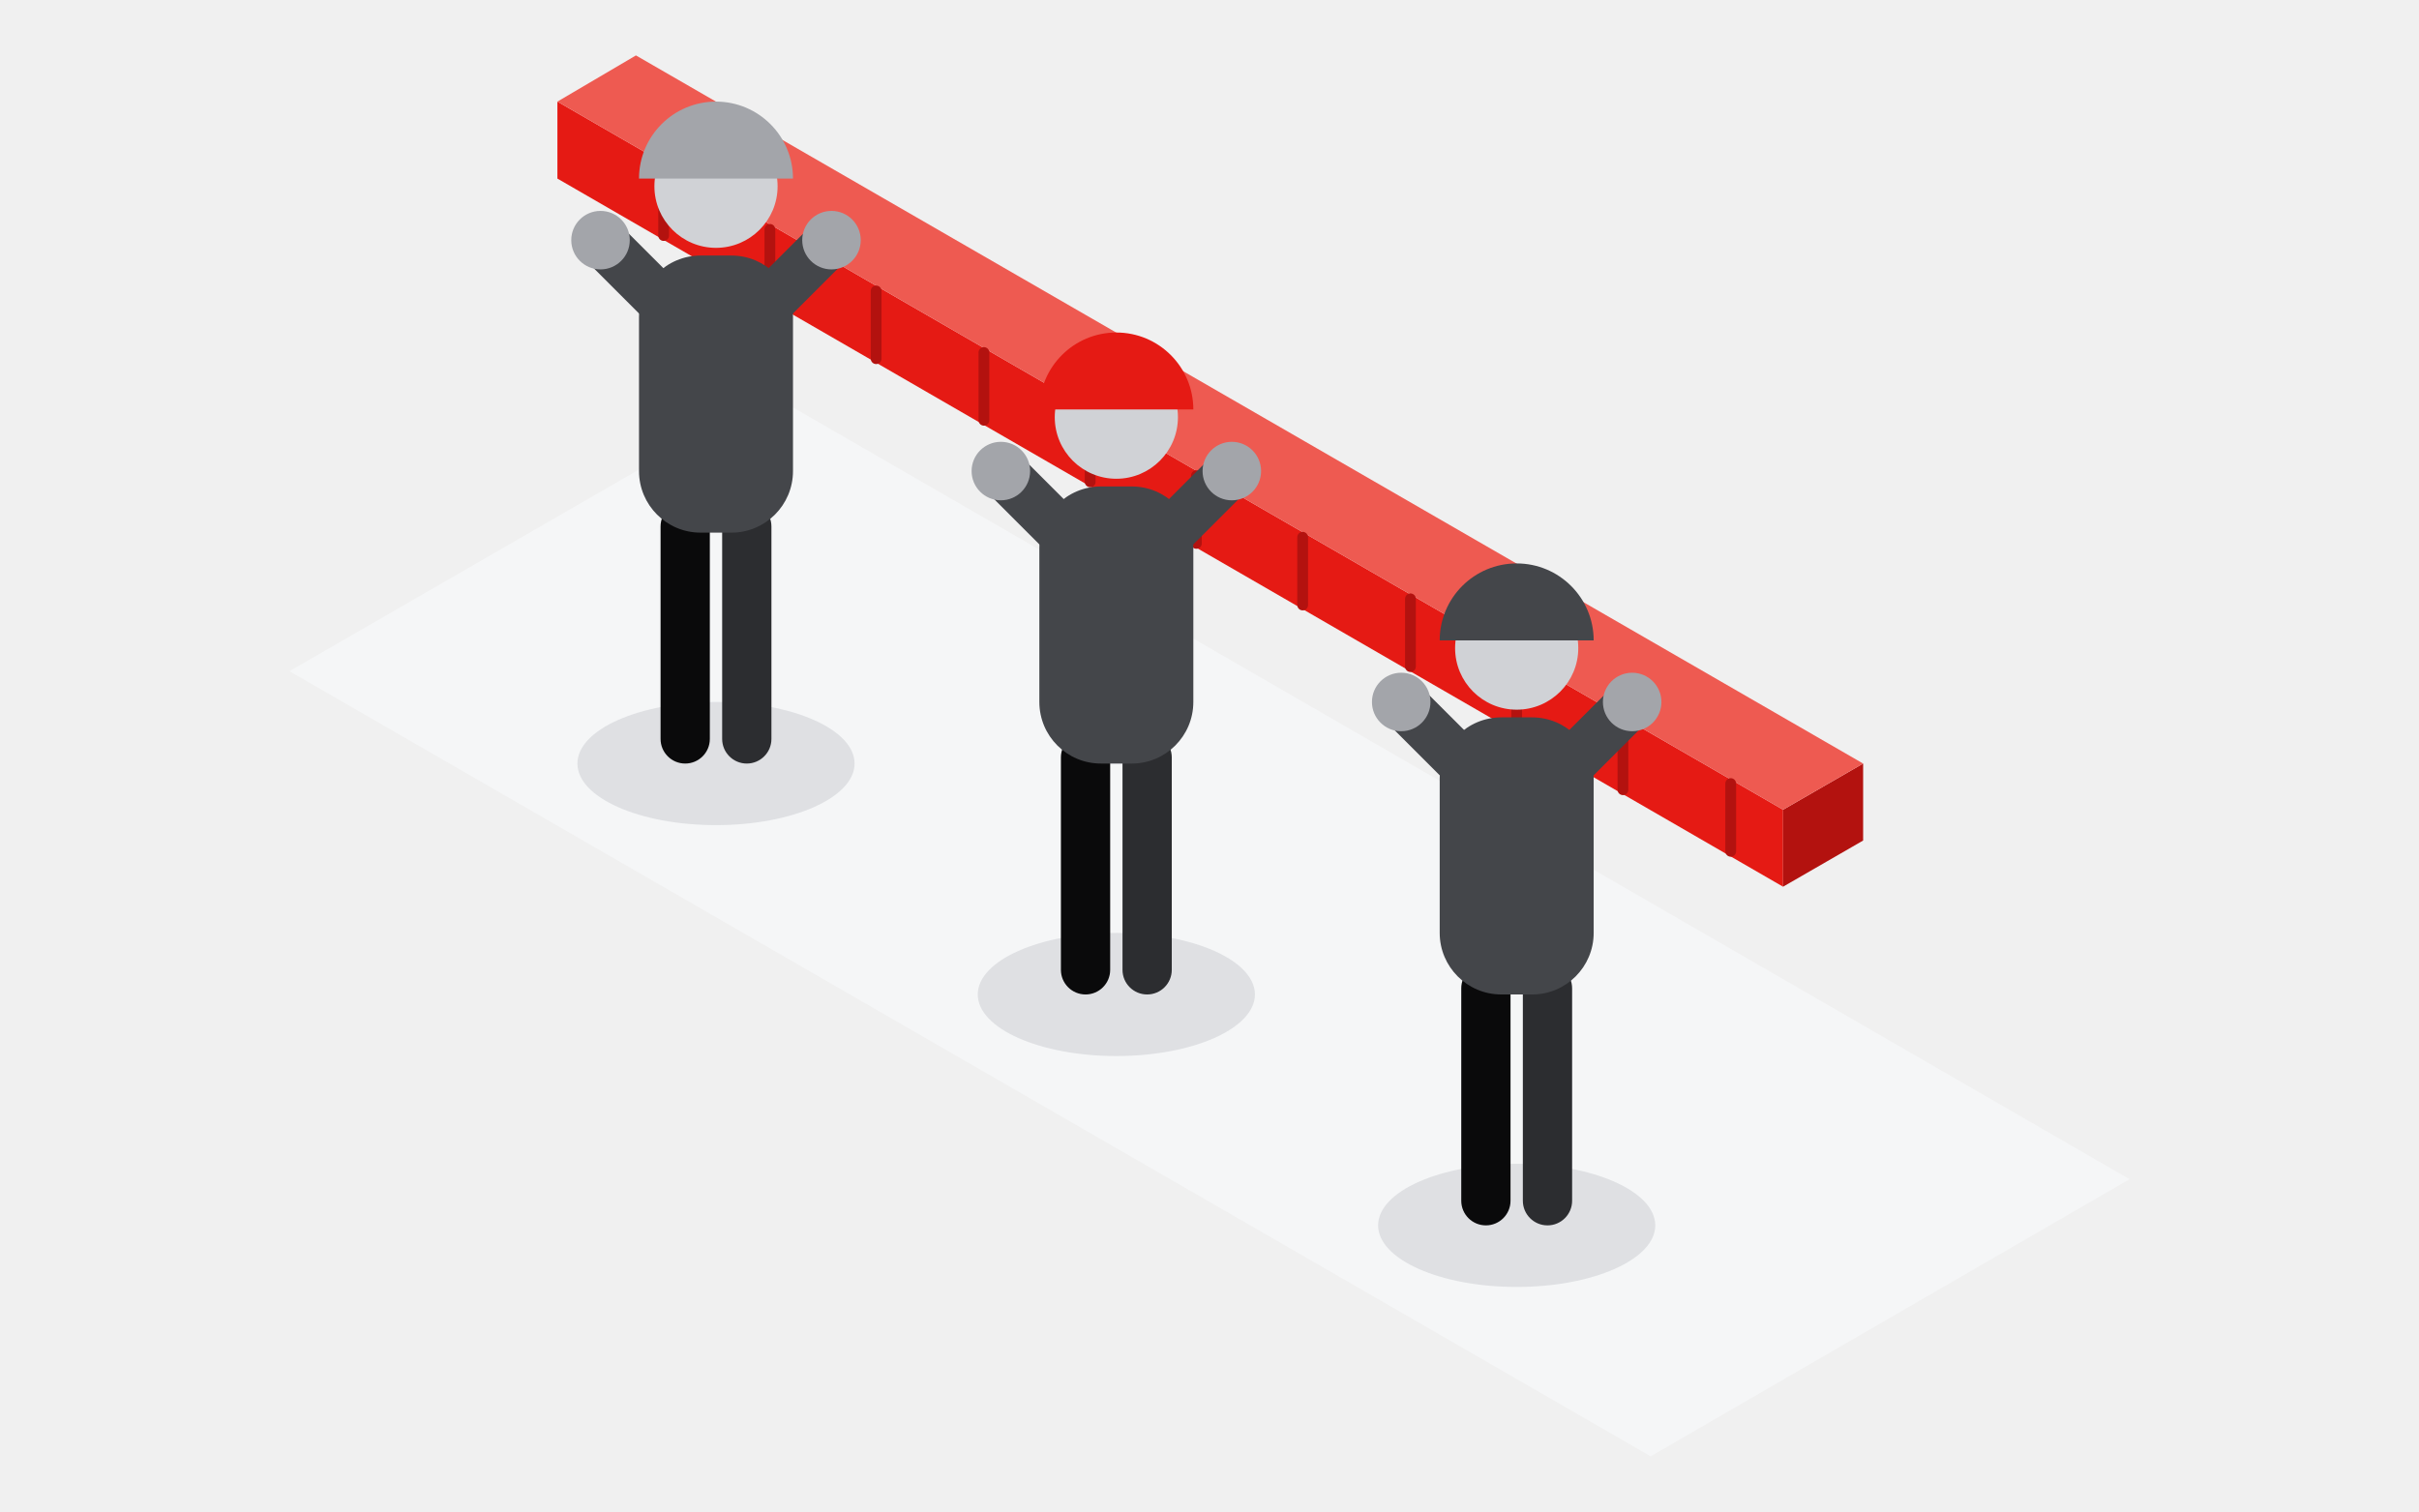
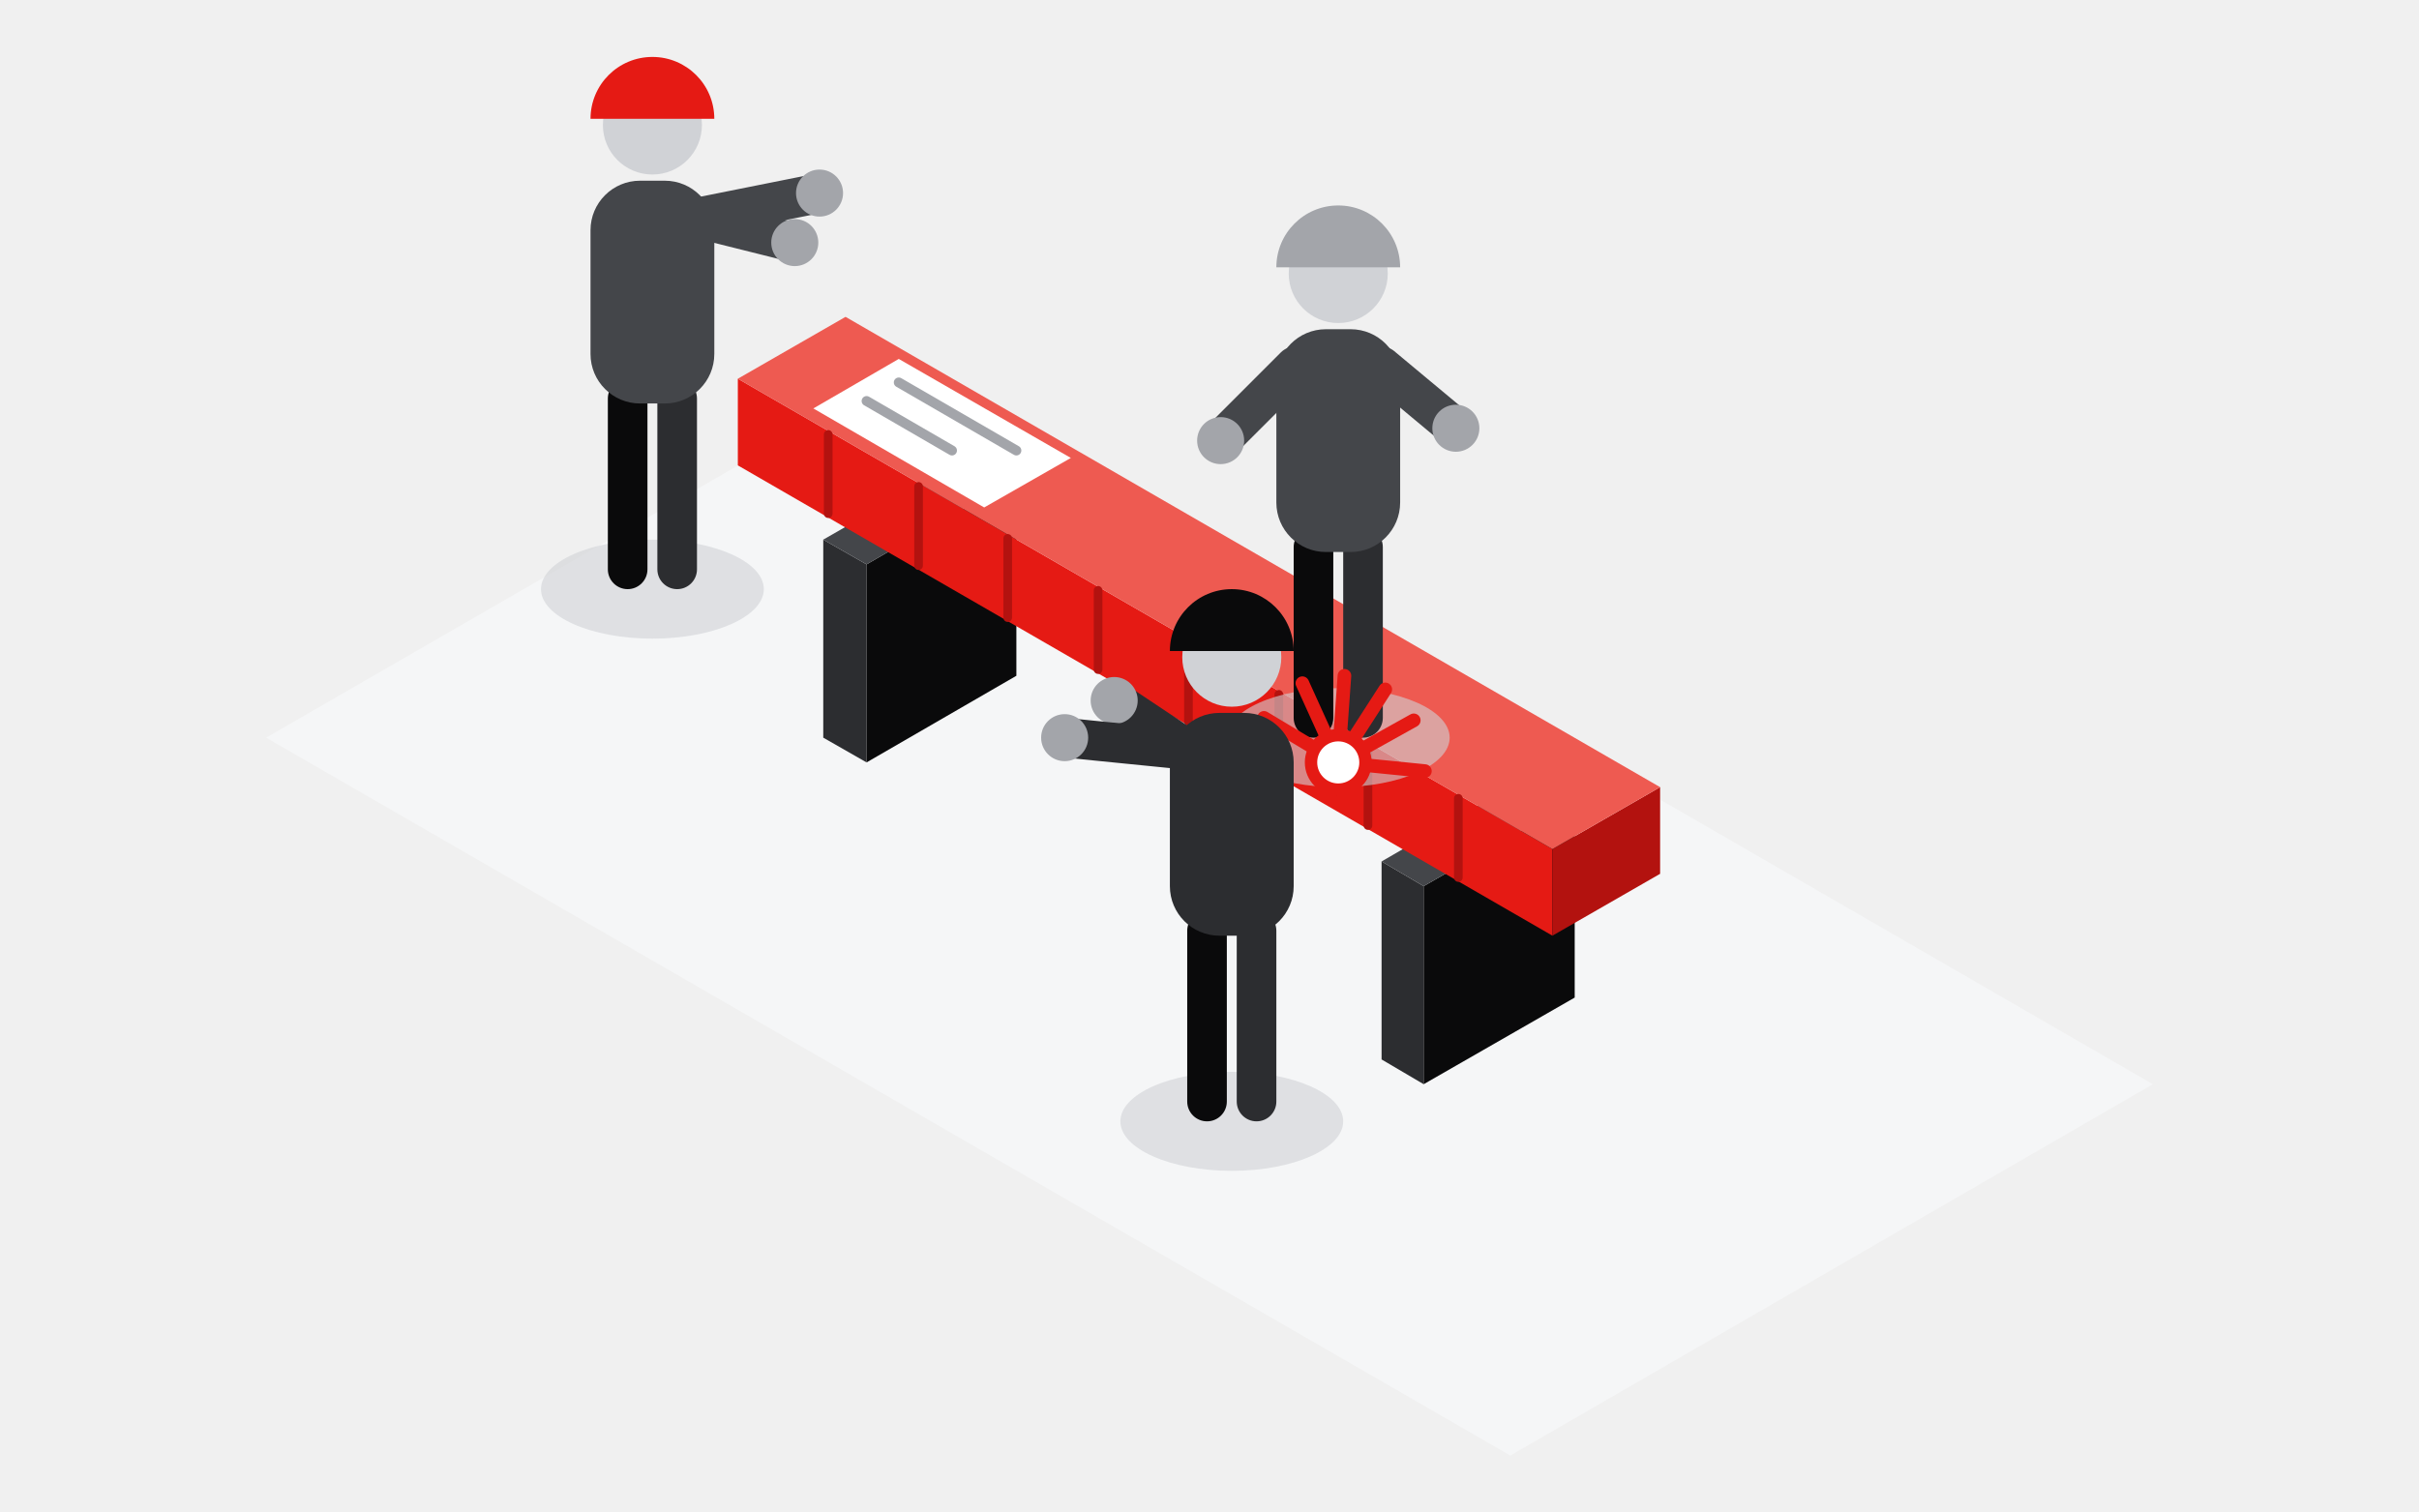
- <svg xmlns="http://www.w3.org/2000/svg" viewBox="-60.4 -35.6 157.1 98.2">
-   <polygon points="-10.4,-10 77.9,41 46.8,59 -41.6,8" fill="#F5F6F7" />
-   <polygon points="-24.2,-24 55.4,22 55.4,17 -24.2,-29" fill="#E51A14" />
-   <polygon points="60.6,19 55.4,22 55.4,17 60.6,14" fill="#B3120F" />
-   <polygon points="-19.1,-32 60.6,14 55.4,17 -24.2,-29" fill="#EE5A51" />
-   <line x1="-17.3" y1="-20.3" x2="-17.3" y2="-24.7" stroke="#B3120F" stroke-width="0.7" stroke-linecap="round" />
-   <line x1="-10.4" y1="-16.3" x2="-10.4" y2="-20.7" stroke="#B3120F" stroke-width="0.7" stroke-linecap="round" />
-   <line x1="-3.5" y1="-12.3" x2="-3.5" y2="-16.7" stroke="#B3120F" stroke-width="0.7" stroke-linecap="round" />
-   <line x1="3.5" y1="-8.3" x2="3.5" y2="-12.7" stroke="#B3120F" stroke-width="0.7" stroke-linecap="round" />
-   <line x1="10.4" y1="-4.3" x2="10.4" y2="-8.7" stroke="#B3120F" stroke-width="0.7" stroke-linecap="round" />
-   <line x1="17.3" y1="-0.3" x2="17.3" y2="-4.7" stroke="#B3120F" stroke-width="0.7" stroke-linecap="round" />
-   <line x1="24.2" y1="3.7" x2="24.2" y2="-0.7" stroke="#B3120F" stroke-width="0.7" stroke-linecap="round" />
-   <line x1="31.2" y1="7.7" x2="31.2" y2="3.3" stroke="#B3120F" stroke-width="0.7" stroke-linecap="round" />
-   <line x1="38.1" y1="11.7" x2="38.1" y2="7.3" stroke="#B3120F" stroke-width="0.7" stroke-linecap="round" />
-   <line x1="45" y1="15.7" x2="45" y2="11.3" stroke="#B3120F" stroke-width="0.7" stroke-linecap="round" />
-   <line x1="52" y1="19.7" x2="52" y2="15.3" stroke="#B3120F" stroke-width="0.7" stroke-linecap="round" />
-   <ellipse cx="-13.9" cy="14" rx="9" ry="4" fill="#D0D2D6" opacity=".6" />
-   <rect x="-17.5" y="-3" width="3.2" height="17" rx="1.6" fill="#0A0A0B" />
-   <rect x="-13.5" y="-3" width="3.2" height="17" rx="1.6" fill="#2C2D30" />
-   <rect x="-18.9" y="-19" width="10" height="18" rx="4" fill="#44464A" />
-   <path d="M-17.4,-16 L-21.4,-20" stroke="#44464A" stroke-width="3.2" stroke-linecap="round" />
-   <circle cx="-21.4" cy="-20" r="1.9" fill="#A3A5AA" />
-   <path d="M-10.4,-16 L-6.4,-20" stroke="#44464A" stroke-width="3.2" stroke-linecap="round" />
-   <circle cx="-6.4" cy="-20" r="1.9" fill="#A3A5AA" />
-   <circle cx="-13.9" cy="-23.5" r="4" fill="#D0D2D6" />
-   <path d="M-18.9,-24 a5,5 0 0 1 10,0 z" fill="#A3A5AA" />
-   <ellipse cx="12.1" cy="29" rx="9" ry="4" fill="#D0D2D6" opacity=".6" />
-   <rect x="8.5" y="12" width="3.2" height="17" rx="1.6" fill="#0A0A0B" />
-   <rect x="12.5" y="12" width="3.2" height="17" rx="1.6" fill="#2C2D30" />
-   <rect x="7.1" y="-4" width="10" height="18" rx="4" fill="#44464A" />
-   <path d="M8.6,-1 L4.6,-5" stroke="#44464A" stroke-width="3.2" stroke-linecap="round" />
-   <circle cx="4.6" cy="-5" r="1.9" fill="#A3A5AA" />
-   <path d="M15.6,-1 L19.6,-5" stroke="#44464A" stroke-width="3.2" stroke-linecap="round" />
-   <circle cx="19.6" cy="-5" r="1.9" fill="#A3A5AA" />
-   <circle cx="12.1" cy="-8.5" r="4" fill="#D0D2D6" />
-   <path d="M7.1,-9 a5,5 0 0 1 10,0 z" fill="#E51A14" />
-   <ellipse cx="38.1" cy="44" rx="9" ry="4" fill="#D0D2D6" opacity=".6" />
-   <rect x="34.5" y="27" width="3.2" height="17" rx="1.6" fill="#0A0A0B" />
-   <rect x="38.5" y="27" width="3.2" height="17" rx="1.6" fill="#2C2D30" />
-   <rect x="33.1" y="11" width="10" height="18" rx="4" fill="#44464A" />
-   <path d="M34.6,14 L30.6,10" stroke="#44464A" stroke-width="3.2" stroke-linecap="round" />
-   <circle cx="30.6" cy="10" r="1.9" fill="#A3A5AA" />
-   <path d="M41.6,14 L45.6,10" stroke="#44464A" stroke-width="3.2" stroke-linecap="round" />
-   <circle cx="45.6" cy="10" r="1.9" fill="#A3A5AA" />
-   <circle cx="38.1" cy="6.5" r="4" fill="#D0D2D6" />
-   <path d="M33.1,6 a5,5 0 0 1 10,0 z" fill="#44464A" />
+ <svg xmlns="http://www.w3.org/2000/svg" viewBox="-80.4 -45.6 195.4 122.1">
+   <polygon points="-6.9,-16 93.5,42 41.6,72 -58.9,14" fill="#F5F6F7" />
+   <polygon points="-13.9,14 -10.4,16 -10.4,0 -13.9,-2" fill="#2C2D30" />
+   <polygon points="1.7,9 -10.4,16 -10.4,0 1.7,-7" fill="#0A0A0B" />
+   <polygon points="-1.7,-9 1.7,-7 -10.4,0 -13.9,-2" fill="#44464A" />
+   <polygon points="31.2,40 34.6,42 34.6,26 31.2,24" fill="#2C2D30" />
+   <polygon points="46.8,35 34.6,42 34.6,26 46.8,19" fill="#0A0A0B" />
+   <polygon points="43.3,17 46.8,19 34.6,26 31.2,24" fill="#44464A" />
+   <polygon points="-20.8,-8 45,30 45,23 -20.8,-15" fill="#E51A14" />
+   <polygon points="53.7,25 45,30 45,23 53.7,18" fill="#B3120F" />
+   <polygon points="-12.1,-20 53.7,18 45,23 -20.8,-15" fill="#EE5A51" />
+   <line x1="-13.5" y1="-4.1" x2="-13.5" y2="-10.5" stroke="#B3120F" stroke-width="0.7" stroke-linecap="round" />
+   <line x1="-6.2" y1="0.1" x2="-6.2" y2="-6.3" stroke="#B3120F" stroke-width="0.7" stroke-linecap="round" />
+   <line x1="1" y1="4.3" x2="1" y2="-2.1" stroke="#B3120F" stroke-width="0.7" stroke-linecap="round" />
+   <line x1="8.3" y1="8.5" x2="8.3" y2="2.1" stroke="#B3120F" stroke-width="0.7" stroke-linecap="round" />
+   <line x1="15.6" y1="12.7" x2="15.6" y2="6.3" stroke="#B3120F" stroke-width="0.7" stroke-linecap="round" />
+   <line x1="22.9" y1="16.9" x2="22.9" y2="10.5" stroke="#B3120F" stroke-width="0.7" stroke-linecap="round" />
+   <line x1="30.1" y1="21.1" x2="30.1" y2="14.7" stroke="#B3120F" stroke-width="0.7" stroke-linecap="round" />
+   <line x1="37.4" y1="25.3" x2="37.4" y2="18.9" stroke="#B3120F" stroke-width="0.7" stroke-linecap="round" />
+   <polygon points="-7.8,-16.6 6.1,-8.6 -0.9,-4.6 -14.7,-12.6" fill="#FFFFFF" />
+   <line x1="-7.8" y1="-14.7" x2="1.7" y2="-9.2" stroke="#A3A5AA" stroke-width="0.8" stroke-linecap="round" />
+   <line x1="-10.4" y1="-13.2" x2="-3.5" y2="-9.2" stroke="#A3A5AA" stroke-width="0.8" stroke-linecap="round" />
+   <ellipse cx="27.7" cy="14" rx="9" ry="4" fill="#D0D2D6" opacity=".6" />
+   <rect x="24.1" y="-3" width="3.2" height="17" rx="1.6" fill="#0A0A0B" />
+   <rect x="28.1" y="-3" width="3.2" height="17" rx="1.6" fill="#2C2D30" />
+   <rect x="22.7" y="-19" width="10" height="18" rx="4" fill="#44464A" />
+   <path d="M24.2,-16 L18.2,-10" stroke="#44464A" stroke-width="3.2" stroke-linecap="round" />
+   <circle cx="18.2" cy="-10" r="1.9" fill="#A3A5AA" />
+   <path d="M31.2,-16 L37.2,-11" stroke="#44464A" stroke-width="3.2" stroke-linecap="round" />
+   <circle cx="37.2" cy="-11" r="1.9" fill="#A3A5AA" />
+   <circle cx="27.7" cy="-23.5" r="4" fill="#D0D2D6" />
+   <path d="M22.7,-24 a5,5 0 0 1 10,0 z" fill="#A3A5AA" />
+   <ellipse cx="-27.7" cy="2" rx="9" ry="4" fill="#D0D2D6" opacity=".6" />
+   <rect x="-31.3" y="-15" width="3.2" height="17" rx="1.6" fill="#0A0A0B" />
+   <rect x="-27.3" y="-15" width="3.2" height="17" rx="1.6" fill="#2C2D30" />
+   <rect x="-32.7" y="-31" width="10" height="18" rx="4" fill="#44464A" />
+   <path d="M-24.2,-28 L-16.2,-26" stroke="#44464A" stroke-width="3.2" stroke-linecap="round" />
+   <circle cx="-16.2" cy="-26" r="1.9" fill="#A3A5AA" />
+   <path d="M-24.2,-28 L-14.2,-30" stroke="#44464A" stroke-width="3.2" stroke-linecap="round" />
+   <circle cx="-14.2" cy="-30" r="1.9" fill="#A3A5AA" />
+   <circle cx="-27.7" cy="-35.5" r="4" fill="#D0D2D6" />
+   <path d="M-32.7,-36 a5,5 0 0 1 10,0 z" fill="#E51A14" />
+   <path d="M27.7,16 l-6,-3.6" stroke="#E51A14" stroke-width="1.1" stroke-linecap="round" />
+   <path d="M27.7,16 l-2.9,-6.4" stroke="#E51A14" stroke-width="1.1" stroke-linecap="round" />
+   <path d="M27.7,16 l0.5,-7" stroke="#E51A14" stroke-width="1.1" stroke-linecap="round" />
+   <path d="M27.7,16 l3.8,-5.9" stroke="#E51A14" stroke-width="1.1" stroke-linecap="round" />
+   <path d="M27.7,16 l6.1,-3.4" stroke="#E51A14" stroke-width="1.1" stroke-linecap="round" />
+   <path d="M27.7,16 l7,0.7" stroke="#E51A14" stroke-width="1.1" stroke-linecap="round" />
+   <circle cx="27.7" cy="16" r="2.2" fill="#FFFFFF" stroke="#E51A14" stroke-width="1" />
+   <ellipse cx="19.1" cy="45" rx="9" ry="4" fill="#D0D2D6" opacity=".6" />
+   <rect x="15.5" y="28" width="3.2" height="17" rx="1.6" fill="#0A0A0B" />
+   <rect x="19.5" y="28" width="3.2" height="17" rx="1.6" fill="#2C2D30" />
+   <rect x="14.1" y="12" width="10" height="18" rx="4" fill="#2C2D30" />
+   <path d="M15.6,15 L9.6,11" stroke="#2C2D30" stroke-width="3.2" stroke-linecap="round" />
+   <circle cx="9.6" cy="11" r="1.9" fill="#A3A5AA" />
+   <path d="M15.6,15 L5.6,14" stroke="#2C2D30" stroke-width="3.2" stroke-linecap="round" />
+   <circle cx="5.6" cy="14" r="1.9" fill="#A3A5AA" />
+   <circle cx="19.1" cy="7.5" r="4" fill="#D0D2D6" />
+   <path d="M14.1,7 a5,5 0 0 1 10,0 z" fill="#0A0A0B" />
</svg>
